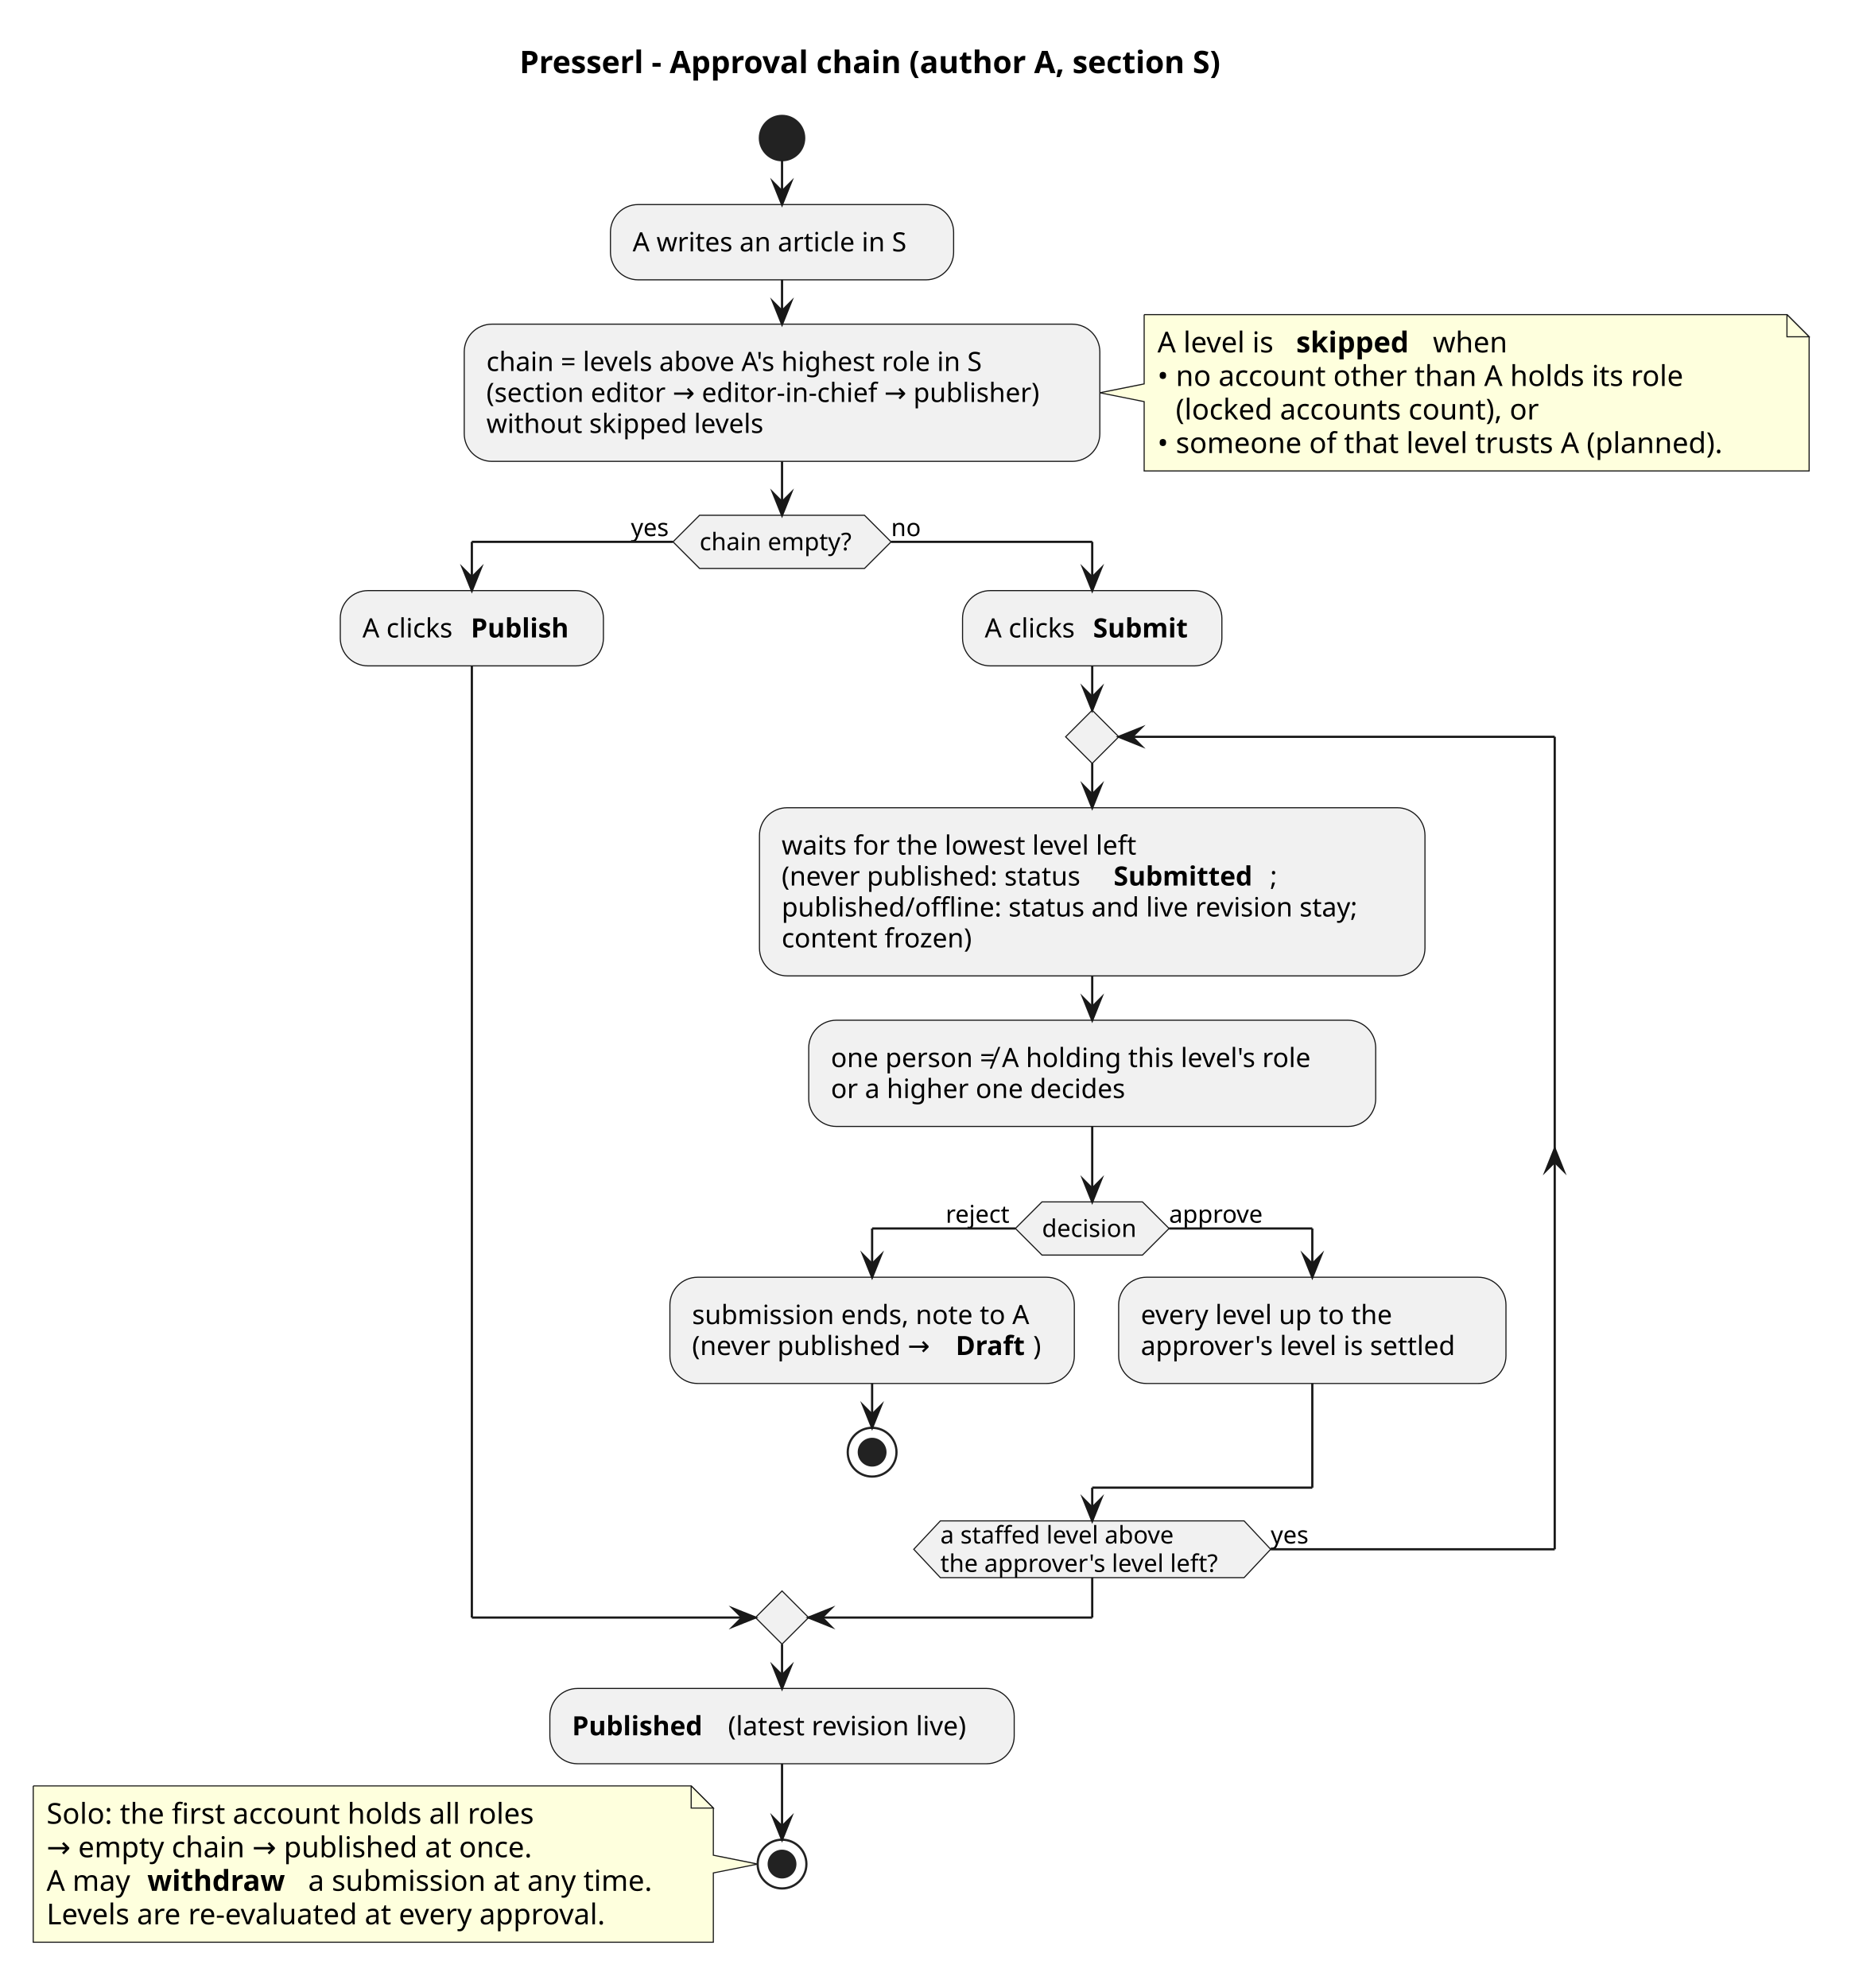
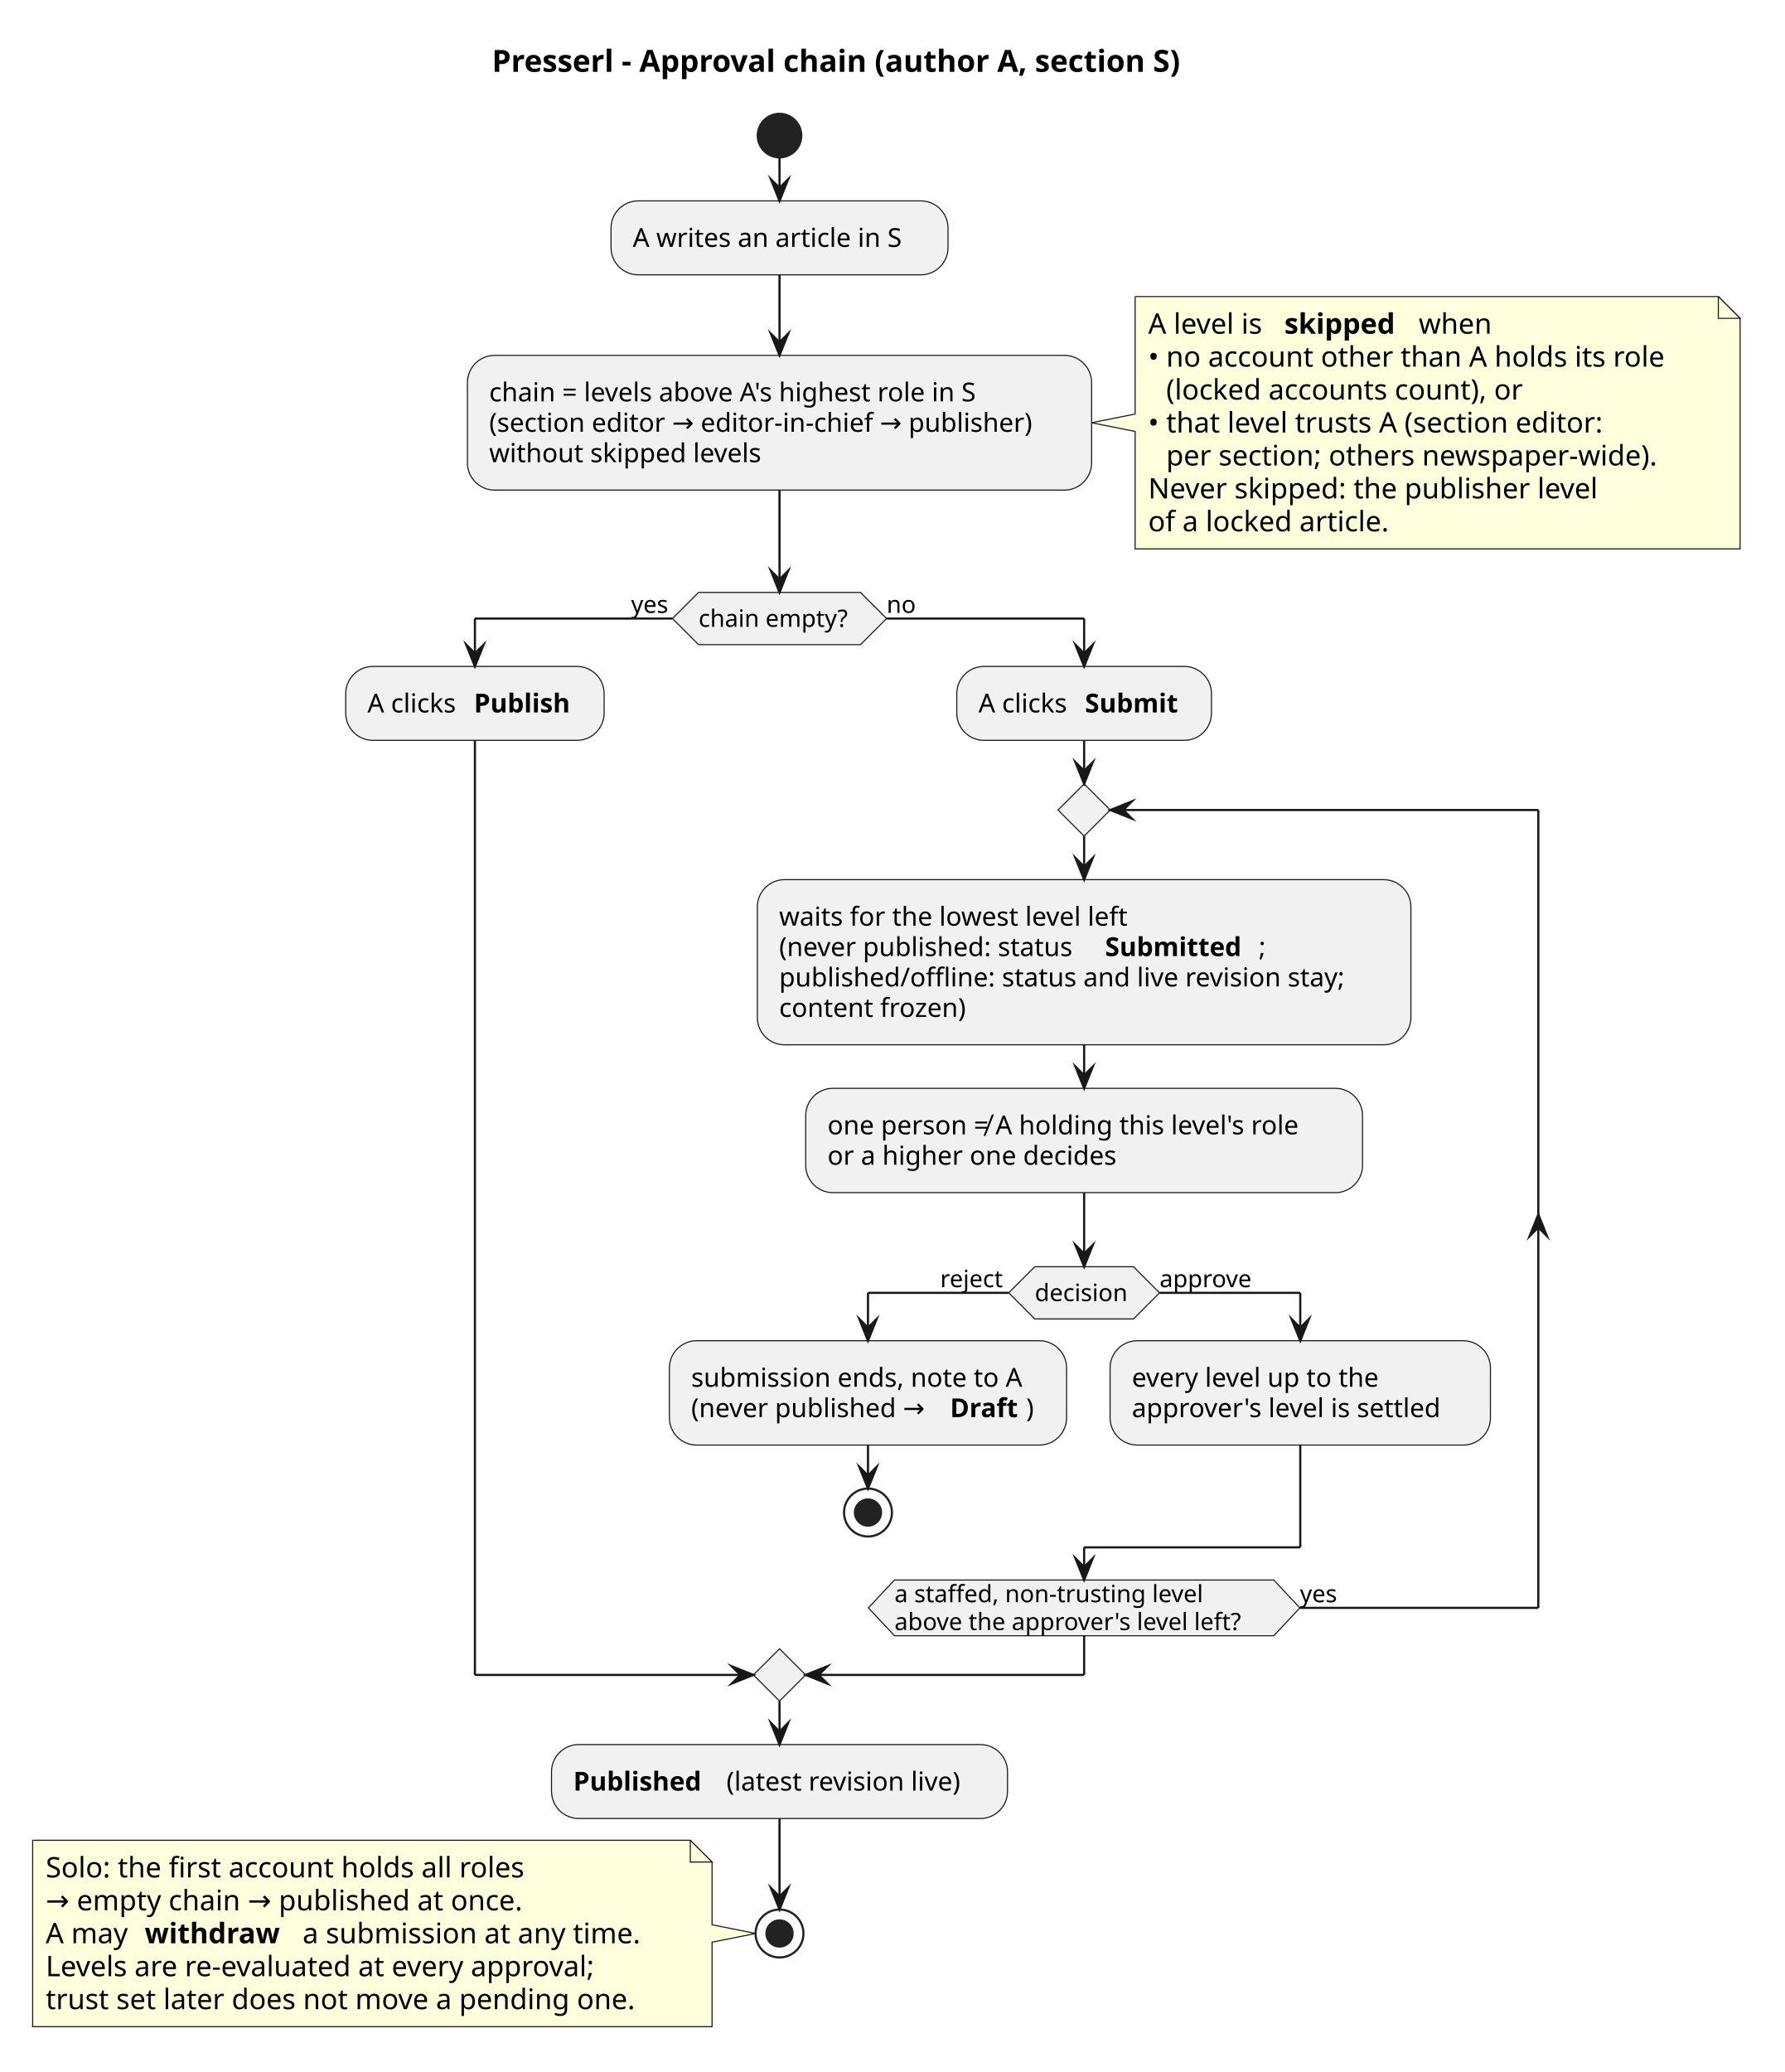
- <svg xmlns="http://www.w3.org/2000/svg" contentStyleType="text/css" data-diagram-type="ACTIVITY" height="897px" preserveAspectRatio="none" style="width:837px;height:897px;background:#FFFFFF;" version="1.1" viewBox="0 0 837 897" width="837px" zoomAndPan="magnify">
+ <svg xmlns="http://www.w3.org/2000/svg" contentStyleType="text/css" data-diagram-type="ACTIVITY" height="952px" preserveAspectRatio="none" style="width:820px;height:952px;background:#FFFFFF;" version="1.1" viewBox="0 0 820 952" width="820px" zoomAndPan="magnify">
  <defs />
  <g>
    <g class="title" data-source-line="1">
-       <text fill="#000000" font-family="Sans-Serif" font-size="14" font-weight="700" lengthAdjust="spacing" textLength="366.536" x="234.42" y="32.995">Presserl - Approval chain (author A, section S)</text>
+       <text fill="#000000" font-family="Sans-Serif" font-size="14" font-weight="700" lengthAdjust="spacing" textLength="366.536" x="226.038" y="32.995">Presserl - Approval chain (author A, section S)</text>
    </g>
-     <ellipse cx="352.898" cy="62.297" fill="#222222" rx="10" ry="10" style="stroke:#222222;stroke-width:1;" />
-     <rect fill="#F1F1F1" height="33.969" rx="12.5" ry="12.5" style="stroke:#181818;stroke-width:0.5;" width="154.859" x="275.469" y="92.297" />
-     <text fill="#000000" font-family="Sans-Serif" font-size="12" lengthAdjust="spacing" textLength="134.859" x="285.469" y="113.436">A writes an article in S</text>
-     <path d="M516.308,141.953 L516.308,173.219 L496.308,177.219 L516.308,181.219 L516.308,212.484 A0,0 0 0 0 516.308,212.484 L816.376,212.484 A0,0 0 0 0 816.376,212.484 L816.376,151.953 L806.376,141.953 L516.308,141.953 A0,0 0 0 0 516.308,141.953" fill="#FEFFDD" style="stroke:#181818;stroke-width:0.5;" />
-     <path d="M806.376,141.953 L806.376,151.953 L816.376,151.953 L806.376,141.953" fill="#FEFFDD" style="stroke:#181818;stroke-width:0.5;" />
-     <text fill="#000000" font-family="Sans-Serif" font-size="13" lengthAdjust="spacing" textLength="58.456" x="522.308" y="159.02">A level is</text>
-     <text fill="#000000" font-family="Sans-Serif" font-size="13" font-weight="700" lengthAdjust="spacing" textLength="57.573" x="584.895" y="159.02">skipped</text>
-     <text fill="#000000" font-family="Sans-Serif" font-size="13" lengthAdjust="spacing" textLength="35.109" x="646.601" y="159.02">when</text>
-     <text fill="#000000" font-family="Sans-Serif" font-size="13" lengthAdjust="spacing" textLength="256.998" x="522.308" y="174.153">• no account other than A holds its role</text>
-     <text fill="#000000" font-family="Sans-Serif" font-size="13" lengthAdjust="spacing" textLength="177.703" x="530.572" y="189.286">(locked accounts count), or</text>
-     <text fill="#000000" font-family="Sans-Serif" font-size="13" lengthAdjust="spacing" textLength="279.068" x="522.308" y="204.418">• someone of that level trusts A (planned).</text>
-     <rect fill="#F1F1F1" height="61.906" rx="12.5" ry="12.5" style="stroke:#181818;stroke-width:0.5;" width="286.818" x="209.489" y="146.266" />
-     <text fill="#000000" font-family="Sans-Serif" font-size="12" lengthAdjust="spacing" textLength="248.461" x="219.489" y="167.404">chain = levels above A's highest role in S</text>
-     <text fill="#000000" font-family="Sans-Serif" font-size="12" lengthAdjust="spacing" textLength="266.818" x="219.489" y="181.373">(section editor → editor-in-chief → publisher)</text>
-     <text fill="#000000" font-family="Sans-Serif" font-size="12" lengthAdjust="spacing" textLength="134.297" x="219.489" y="195.342">without skipped levels</text>
-     <polygon fill="#F1F1F1" points="315.693,232.484,390.104,232.484,402.104,244.484,390.104,256.484,315.693,256.484,303.693,244.484,315.693,232.484" style="stroke:#181818;stroke-width:0.5;stroke-linejoin:miter;stroke-miterlimit:10;" />
-     <text fill="#000000" font-family="Sans-Serif" font-size="11" lengthAdjust="spacing" textLength="74.411" x="315.693" y="248.292">chain empty?</text>
-     <text fill="#000000" font-family="Sans-Serif" font-size="11" lengthAdjust="spacing" textLength="19.008" x="284.685" y="241.89">yes</text>
-     <text fill="#000000" font-family="Sans-Serif" font-size="11" lengthAdjust="spacing" textLength="13.702" x="402.104" y="241.89">no</text>
-     <rect fill="#F1F1F1" height="33.969" rx="12.5" ry="12.5" style="stroke:#181818;stroke-width:0.5;" width="118.742" x="153.556" y="266.484" />
-     <text fill="#000000" font-family="Sans-Serif" font-size="12" lengthAdjust="spacing" textLength="45.088" x="163.556" y="287.623">A clicks</text>
-     <text fill="#000000" font-family="Sans-Serif" font-size="12" font-weight="700" lengthAdjust="spacing" textLength="49.84" x="212.458" y="287.623">Publish</text>
-     <rect fill="#F1F1F1" height="33.969" rx="12.5" ry="12.5" style="stroke:#181818;stroke-width:0.5;" width="117.031" x="434.354" y="266.484" />
-     <text fill="#000000" font-family="Sans-Serif" font-size="12" lengthAdjust="spacing" textLength="45.088" x="444.354" y="287.623">A clicks</text>
-     <text fill="#000000" font-family="Sans-Serif" font-size="12" font-weight="700" lengthAdjust="spacing" textLength="48.129" x="493.257" y="287.623">Submit</text>
-     <rect fill="#F1F1F1" height="75.875" rx="12.5" ry="12.5" style="stroke:#181818;stroke-width:0.5;" width="300.312" x="342.714" y="364.453" />
-     <text fill="#000000" font-family="Sans-Serif" font-size="12" lengthAdjust="spacing" textLength="173.736" x="352.714" y="385.592">waits for the lowest level left</text>
-     <text fill="#000000" font-family="Sans-Serif" font-size="12" lengthAdjust="spacing" textLength="145.998" x="352.714" y="399.56">(never published: status</text>
-     <text fill="#000000" font-family="Sans-Serif" font-size="12" font-weight="700" lengthAdjust="spacing" textLength="70.594" x="502.526" y="399.56">Submitted</text>
-     <text fill="#000000" font-family="Sans-Serif" font-size="12" lengthAdjust="spacing" textLength="4.043" x="573.12" y="399.56">;</text>
-     <text fill="#000000" font-family="Sans-Serif" font-size="12" lengthAdjust="spacing" textLength="280.312" x="352.714" y="413.529">published/offline: status and live revision stay;</text>
-     <text fill="#000000" font-family="Sans-Serif" font-size="12" lengthAdjust="spacing" textLength="92.227" x="352.714" y="427.498">content frozen)</text>
-     <rect fill="#F1F1F1" height="47.938" rx="12.5" ry="12.5" style="stroke:#181818;stroke-width:0.5;" width="255.857" x="364.941" y="460.328" />
-     <text fill="#000000" font-family="Sans-Serif" font-size="12" lengthAdjust="spacing" textLength="235.857" x="374.941" y="481.467">one person ≠ A holding this level's role</text>
-     <text fill="#000000" font-family="Sans-Serif" font-size="12" lengthAdjust="spacing" textLength="141.879" x="374.941" y="495.435">or a higher one decides</text>
-     <polygon fill="#F1F1F1" points="470.199,542.301,515.541,542.301,527.541,554.301,515.541,566.301,470.199,566.301,458.199,554.301,470.199,542.301" style="stroke:#181818;stroke-width:0.5;stroke-linejoin:miter;stroke-miterlimit:10;" />
-     <text fill="#000000" font-family="Sans-Serif" font-size="11" lengthAdjust="spacing" textLength="45.343" x="470.199" y="558.109">decision</text>
-     <text fill="#000000" font-family="Sans-Serif" font-size="11" lengthAdjust="spacing" textLength="31.475" x="426.724" y="551.707">reject</text>
-     <text fill="#000000" font-family="Sans-Serif" font-size="11" lengthAdjust="spacing" textLength="45.235" x="527.541" y="551.707">approve</text>
-     <rect fill="#F1F1F1" height="47.938" rx="12.5" ry="12.5" style="stroke:#181818;stroke-width:0.5;" width="182.504" x="302.298" y="576.301" />
-     <text fill="#000000" font-family="Sans-Serif" font-size="12" lengthAdjust="spacing" textLength="162.504" x="312.298" y="597.439">submission ends, note to A</text>
-     <text fill="#000000" font-family="Sans-Serif" font-size="12" lengthAdjust="spacing" textLength="115.137" x="312.298" y="611.408">(never published →</text>
-     <text fill="#000000" font-family="Sans-Serif" font-size="12" font-weight="700" lengthAdjust="spacing" textLength="34.934" x="431.249" y="611.408">Draft</text>
-     <text fill="#000000" font-family="Sans-Serif" font-size="12" lengthAdjust="spacing" textLength="4.682" x="466.183" y="611.408">)</text>
-     <ellipse cx="393.55" cy="655.238" fill="none" rx="11" ry="11" style="stroke:#222222;stroke-width:1;" />
-     <ellipse cx="393.55" cy="655.238" fill="#222222" rx="6" ry="6" style="stroke:#222222;stroke-width:1;" />
-     <rect fill="#F1F1F1" height="47.938" rx="12.5" ry="12.5" style="stroke:#181818;stroke-width:0.5;" width="174.775" x="504.802" y="576.301" />
-     <text fill="#000000" font-family="Sans-Serif" font-size="12" lengthAdjust="spacing" textLength="124.658" x="514.802" y="597.439">every level up to the</text>
-     <text fill="#000000" font-family="Sans-Serif" font-size="12" lengthAdjust="spacing" textLength="154.775" x="514.802" y="611.408">approver's level is settled</text>
-     <polygon fill="#F1F1F1" points="492.87,320.453,504.87,332.453,492.87,344.453,480.87,332.453,492.87,320.453" style="stroke:#181818;stroke-width:0.5;stroke-linejoin:miter;stroke-miterlimit:10;" />
-     <polygon fill="#F1F1F1" points="424.34,686.238,561.4,686.238,573.4,699.043,561.4,711.848,424.34,711.848,412.34,699.043,424.34,686.238" style="stroke:#181818;stroke-width:0.5;stroke-linejoin:miter;stroke-miterlimit:10;" />
-     <text fill="#000000" font-family="Sans-Serif" font-size="11" lengthAdjust="spacing" textLength="115.398" x="424.34" y="696.449">a staffed level above</text>
-     <text fill="#000000" font-family="Sans-Serif" font-size="11" lengthAdjust="spacing" textLength="137.06" x="424.34" y="709.253">the approver's level left?</text>
-     <text fill="#000000" font-family="Sans-Serif" font-size="11" lengthAdjust="spacing" textLength="19.008" x="573.4" y="696.449">yes</text>
-     <polygon fill="#F1F1F1" points="352.898,717.848,364.898,729.848,352.898,741.848,340.898,729.848,352.898,717.848" style="stroke:#181818;stroke-width:0.5;stroke-linejoin:miter;stroke-miterlimit:10;" />
-     <rect fill="#F1F1F1" height="33.969" rx="12.5" ry="12.5" style="stroke:#181818;stroke-width:0.5;" width="209.545" x="248.126" y="761.848" />
-     <text fill="#000000" font-family="Sans-Serif" font-size="12" font-weight="700" lengthAdjust="spacing" textLength="66.568" x="258.126" y="782.986">Published</text>
-     <text fill="#000000" font-family="Sans-Serif" font-size="12" lengthAdjust="spacing" textLength="119.162" x="328.509" y="782.986">(latest revision live)</text>
-     <path d="M15,805.816 L15,876.348 A0,0 0 0 0 15,876.348 L321.898,876.348 A0,0 0 0 0 321.898,876.348 L321.898,845.082 L341.898,841.082 L321.898,837.082 L321.898,815.816 L311.898,805.816 L15,805.816 A0,0 0 0 0 15,805.816" fill="#FEFFDD" style="stroke:#181818;stroke-width:0.5;" />
-     <path d="M311.898,805.816 L311.898,815.816 L321.898,815.816 L311.898,805.816" fill="#FEFFDD" style="stroke:#181818;stroke-width:0.5;" />
-     <text fill="#000000" font-family="Sans-Serif" font-size="13" lengthAdjust="spacing" textLength="237.174" x="21" y="822.883">Solo: the first account holds all roles</text>
-     <text fill="#000000" font-family="Sans-Serif" font-size="13" lengthAdjust="spacing" textLength="235.25" x="21" y="838.016">→ empty chain → published at once.</text>
-     <text fill="#000000" font-family="Sans-Serif" font-size="13" lengthAdjust="spacing" textLength="41.349" x="21" y="853.149">A may</text>
-     <text fill="#000000" font-family="Sans-Serif" font-size="13" font-weight="700" lengthAdjust="spacing" textLength="68.434" x="66.481" y="853.149">withdraw</text>
-     <text fill="#000000" font-family="Sans-Serif" font-size="13" lengthAdjust="spacing" textLength="167.851" x="139.047" y="853.149">a submission at any time.</text>
-     <text fill="#000000" font-family="Sans-Serif" font-size="13" lengthAdjust="spacing" textLength="277.107" x="21" y="868.282">Levels are re-evaluated at every approval.</text>
-     <ellipse cx="352.898" cy="841.082" fill="none" rx="11" ry="11" style="stroke:#222222;stroke-width:1;" />
-     <ellipse cx="352.898" cy="841.082" fill="#222222" rx="6" ry="6" style="stroke:#222222;stroke-width:1;" />
-     <line style="stroke:#181818;stroke-width:1;" x1="352.898" x2="352.898" y1="72.297" y2="92.297" />
-     <polygon fill="#181818" points="348.898,82.297,352.898,92.297,356.898,82.297,352.898,86.297" style="stroke:#181818;stroke-width:1;stroke-linejoin:miter;stroke-miterlimit:10;" />
-     <line style="stroke:#181818;stroke-width:1;" x1="352.898" x2="352.898" y1="126.266" y2="146.266" />
-     <polygon fill="#181818" points="348.898,136.266,352.898,146.266,356.898,136.266,352.898,140.266" style="stroke:#181818;stroke-width:1;stroke-linejoin:miter;stroke-miterlimit:10;" />
-     <line style="stroke:#181818;stroke-width:1;" x1="492.87" x2="492.87" y1="440.328" y2="460.328" />
-     <polygon fill="#181818" points="488.87,450.328,492.87,460.328,496.87,450.328,492.87,454.328" style="stroke:#181818;stroke-width:1;stroke-linejoin:miter;stroke-miterlimit:10;" />
-     <line style="stroke:#181818;stroke-width:1;" x1="393.55" x2="393.55" y1="624.238" y2="644.238" />
-     <polygon fill="#181818" points="389.55,634.238,393.55,644.238,397.55,634.238,393.55,638.238" style="stroke:#181818;stroke-width:1;stroke-linejoin:miter;stroke-miterlimit:10;" />
-     <line style="stroke:#181818;stroke-width:1;" x1="458.199" x2="393.55" y1="554.301" y2="554.301" />
-     <line style="stroke:#181818;stroke-width:1;" x1="393.55" x2="393.55" y1="554.301" y2="576.301" />
-     <polygon fill="#181818" points="389.55,566.301,393.55,576.301,397.55,566.301,393.55,570.301" style="stroke:#181818;stroke-width:1;stroke-linejoin:miter;stroke-miterlimit:10;" />
-     <line style="stroke:#181818;stroke-width:1;" x1="527.541" x2="592.19" y1="554.301" y2="554.301" />
-     <line style="stroke:#181818;stroke-width:1;" x1="592.19" x2="592.19" y1="554.301" y2="576.301" />
-     <polygon fill="#181818" points="588.19,566.301,592.19,576.301,596.19,566.301,592.19,570.301" style="stroke:#181818;stroke-width:1;stroke-linejoin:miter;stroke-miterlimit:10;" />
-     <line style="stroke:#181818;stroke-width:1;" x1="592.19" x2="592.19" y1="624.238" y2="671.238" />
-     <line style="stroke:#181818;stroke-width:1;" x1="592.19" x2="492.87" y1="671.238" y2="671.238" />
-     <line style="stroke:#181818;stroke-width:1;" x1="492.87" x2="492.87" y1="671.238" y2="686.238" />
-     <polygon fill="#181818" points="488.87,676.238,492.87,686.238,496.87,676.238,492.87,680.238" style="stroke:#181818;stroke-width:1;stroke-linejoin:miter;stroke-miterlimit:10;" />
-     <line style="stroke:#181818;stroke-width:1;" x1="492.87" x2="492.87" y1="508.266" y2="542.301" />
-     <polygon fill="#181818" points="488.87,532.301,492.87,542.301,496.87,532.301,492.87,536.301" style="stroke:#181818;stroke-width:1;stroke-linejoin:miter;stroke-miterlimit:10;" />
-     <line style="stroke:#181818;stroke-width:1;" x1="492.87" x2="492.87" y1="344.453" y2="364.453" />
-     <polygon fill="#181818" points="488.87,354.453,492.87,364.453,496.87,354.453,492.87,358.453" style="stroke:#181818;stroke-width:1;stroke-linejoin:miter;stroke-miterlimit:10;" />
-     <line style="stroke:#181818;stroke-width:1;" x1="573.4" x2="701.577" y1="699.043" y2="699.043" />
-     <polygon fill="#181818" points="697.577,528.266,701.577,518.266,705.577,528.266,701.577,524.266" style="stroke:#181818;stroke-width:1;stroke-linejoin:miter;stroke-miterlimit:10;" />
-     <line style="stroke:#181818;stroke-width:1;" x1="701.577" x2="701.577" y1="332.453" y2="699.043" />
-     <line style="stroke:#181818;stroke-width:1;" x1="701.577" x2="504.87" y1="332.453" y2="332.453" />
-     <polygon fill="#181818" points="514.87,328.453,504.87,332.453,514.87,336.453,510.87,332.453" style="stroke:#181818;stroke-width:1;stroke-linejoin:miter;stroke-miterlimit:10;" />
-     <line style="stroke:#181818;stroke-width:1;" x1="492.87" x2="492.87" y1="300.453" y2="320.453" />
-     <polygon fill="#181818" points="488.87,310.453,492.87,320.453,496.87,310.453,492.87,314.453" style="stroke:#181818;stroke-width:1;stroke-linejoin:miter;stroke-miterlimit:10;" />
-     <line style="stroke:#181818;stroke-width:1;" x1="303.693" x2="212.927" y1="244.484" y2="244.484" />
-     <line style="stroke:#181818;stroke-width:1;" x1="212.927" x2="212.927" y1="244.484" y2="266.484" />
-     <polygon fill="#181818" points="208.927,256.484,212.927,266.484,216.927,256.484,212.927,260.484" style="stroke:#181818;stroke-width:1;stroke-linejoin:miter;stroke-miterlimit:10;" />
-     <line style="stroke:#181818;stroke-width:1;" x1="402.104" x2="492.87" y1="244.484" y2="244.484" />
-     <line style="stroke:#181818;stroke-width:1;" x1="492.87" x2="492.87" y1="244.484" y2="266.484" />
-     <polygon fill="#181818" points="488.87,256.484,492.87,266.484,496.87,256.484,492.87,260.484" style="stroke:#181818;stroke-width:1;stroke-linejoin:miter;stroke-miterlimit:10;" />
-     <line style="stroke:#181818;stroke-width:1;" x1="212.927" x2="212.927" y1="300.453" y2="729.848" />
-     <line style="stroke:#181818;stroke-width:1;" x1="212.927" x2="340.898" y1="729.848" y2="729.848" />
-     <polygon fill="#181818" points="330.898,725.848,340.898,729.848,330.898,733.848,334.898,729.848" style="stroke:#181818;stroke-width:1;stroke-linejoin:miter;stroke-miterlimit:10;" />
-     <line style="stroke:#181818;stroke-width:1;" x1="492.87" x2="492.87" y1="711.848" y2="729.848" />
-     <line style="stroke:#181818;stroke-width:1;" x1="492.87" x2="364.898" y1="729.848" y2="729.848" />
-     <polygon fill="#181818" points="374.898,725.848,364.898,729.848,374.898,733.848,370.898,729.848" style="stroke:#181818;stroke-width:1;stroke-linejoin:miter;stroke-miterlimit:10;" />
-     <line style="stroke:#181818;stroke-width:1;" x1="352.898" x2="352.898" y1="208.172" y2="232.484" />
-     <polygon fill="#181818" points="348.898,222.484,352.898,232.484,356.898,222.484,352.898,226.484" style="stroke:#181818;stroke-width:1;stroke-linejoin:miter;stroke-miterlimit:10;" />
-     <line style="stroke:#181818;stroke-width:1;" x1="352.898" x2="352.898" y1="741.848" y2="761.848" />
-     <polygon fill="#181818" points="348.898,751.848,352.898,761.848,356.898,751.848,352.898,755.848" style="stroke:#181818;stroke-width:1;stroke-linejoin:miter;stroke-miterlimit:10;" />
-     <line style="stroke:#181818;stroke-width:1;" x1="352.898" x2="352.898" y1="795.816" y2="830.082" />
-     <polygon fill="#181818" points="348.898,820.082,352.898,830.082,356.898,820.082,352.898,824.082" style="stroke:#181818;stroke-width:1;stroke-linejoin:miter;stroke-miterlimit:10;" />
+     <ellipse cx="358.205" cy="62.297" fill="#222222" rx="10" ry="10" style="stroke:#222222;stroke-width:1;" />
+     <rect fill="#F1F1F1" height="33.969" rx="12.5" ry="12.5" style="stroke:#181818;stroke-width:0.5;" width="154.859" x="280.775" y="92.297" />
+     <text fill="#000000" font-family="Sans-Serif" font-size="12" lengthAdjust="spacing" textLength="134.859" x="290.775" y="113.436">A writes an article in S</text>
+     <path d="M521.614,136.266 L521.614,190.231 L501.614,194.231 L521.614,198.231 L521.614,252.195 A0,0 0 0 0 521.614,252.195 L799.612,252.195 A0,0 0 0 0 799.612,252.195 L799.612,146.266 L789.612,136.266 L521.614,136.266 A0,0 0 0 0 521.614,136.266" fill="#FEFFDD" style="stroke:#181818;stroke-width:0.5;" />
+     <path d="M789.612,136.266 L789.612,146.266 L799.612,146.266 L789.612,136.266" fill="#FEFFDD" style="stroke:#181818;stroke-width:0.5;" />
+     <text fill="#000000" font-family="Sans-Serif" font-size="13" lengthAdjust="spacing" textLength="58.456" x="527.614" y="153.333">A level is</text>
+     <text fill="#000000" font-family="Sans-Serif" font-size="13" font-weight="700" lengthAdjust="spacing" textLength="57.573" x="590.202" y="153.333">skipped</text>
+     <text fill="#000000" font-family="Sans-Serif" font-size="13" lengthAdjust="spacing" textLength="35.109" x="651.908" y="153.333">when</text>
+     <text fill="#000000" font-family="Sans-Serif" font-size="13" lengthAdjust="spacing" textLength="256.998" x="527.614" y="168.465">• no account other than A holds its role</text>
+     <text fill="#000000" font-family="Sans-Serif" font-size="13" lengthAdjust="spacing" textLength="177.703" x="535.879" y="183.598">(locked accounts count), or</text>
+     <text fill="#000000" font-family="Sans-Serif" font-size="13" lengthAdjust="spacing" textLength="230.522" x="527.614" y="198.731">• that level trusts A (section editor:</text>
+     <text fill="#000000" font-family="Sans-Serif" font-size="13" lengthAdjust="spacing" textLength="242.442" x="535.879" y="213.864">per section; others newspaper-wide).</text>
+     <text fill="#000000" font-family="Sans-Serif" font-size="13" lengthAdjust="spacing" textLength="222.904" x="527.614" y="228.997">Never skipped: the publisher level</text>
+     <text fill="#000000" font-family="Sans-Serif" font-size="13" lengthAdjust="spacing" textLength="120.294" x="527.614" y="244.129">of a locked article.</text>
+     <rect fill="#F1F1F1" height="61.906" rx="12.5" ry="12.5" style="stroke:#181818;stroke-width:0.5;" width="286.818" x="214.796" y="163.277" />
+     <text fill="#000000" font-family="Sans-Serif" font-size="12" lengthAdjust="spacing" textLength="248.461" x="224.796" y="184.416">chain = levels above A's highest role in S</text>
+     <text fill="#000000" font-family="Sans-Serif" font-size="12" lengthAdjust="spacing" textLength="266.818" x="224.796" y="198.385">(section editor → editor-in-chief → publisher)</text>
+     <text fill="#000000" font-family="Sans-Serif" font-size="12" lengthAdjust="spacing" textLength="134.297" x="224.796" y="212.353">without skipped levels</text>
+     <polygon fill="#F1F1F1" points="321,272.195,395.411,272.195,407.411,284.195,395.411,296.195,321,296.195,309,284.195,321,272.195" style="stroke:#181818;stroke-width:0.5;stroke-linejoin:miter;stroke-miterlimit:10;" />
+     <text fill="#000000" font-family="Sans-Serif" font-size="11" lengthAdjust="spacing" textLength="74.411" x="321" y="288.003">chain empty?</text>
+     <text fill="#000000" font-family="Sans-Serif" font-size="11" lengthAdjust="spacing" textLength="19.008" x="289.991" y="281.601">yes</text>
+     <text fill="#000000" font-family="Sans-Serif" font-size="11" lengthAdjust="spacing" textLength="13.702" x="407.411" y="281.601">no</text>
+     <rect fill="#F1F1F1" height="33.969" rx="12.5" ry="12.5" style="stroke:#181818;stroke-width:0.5;" width="118.742" x="158.863" y="306.195" />
+     <text fill="#000000" font-family="Sans-Serif" font-size="12" lengthAdjust="spacing" textLength="45.088" x="168.863" y="327.334">A clicks</text>
+     <text fill="#000000" font-family="Sans-Serif" font-size="12" font-weight="700" lengthAdjust="spacing" textLength="49.84" x="217.765" y="327.334">Publish</text>
+     <rect fill="#F1F1F1" height="33.969" rx="12.5" ry="12.5" style="stroke:#181818;stroke-width:0.5;" width="117.031" x="439.661" y="306.195" />
+     <text fill="#000000" font-family="Sans-Serif" font-size="12" lengthAdjust="spacing" textLength="45.088" x="449.661" y="327.334">A clicks</text>
+     <text fill="#000000" font-family="Sans-Serif" font-size="12" font-weight="700" lengthAdjust="spacing" textLength="48.129" x="498.563" y="327.334">Submit</text>
+     <rect fill="#F1F1F1" height="75.875" rx="12.5" ry="12.5" style="stroke:#181818;stroke-width:0.5;" width="300.312" x="348.02" y="404.164" />
+     <text fill="#000000" font-family="Sans-Serif" font-size="12" lengthAdjust="spacing" textLength="173.736" x="358.02" y="425.303">waits for the lowest level left</text>
+     <text fill="#000000" font-family="Sans-Serif" font-size="12" lengthAdjust="spacing" textLength="145.998" x="358.02" y="439.272">(never published: status</text>
+     <text fill="#000000" font-family="Sans-Serif" font-size="12" font-weight="700" lengthAdjust="spacing" textLength="70.594" x="507.833" y="439.272">Submitted</text>
+     <text fill="#000000" font-family="Sans-Serif" font-size="12" lengthAdjust="spacing" textLength="4.043" x="578.427" y="439.272">;</text>
+     <text fill="#000000" font-family="Sans-Serif" font-size="12" lengthAdjust="spacing" textLength="280.312" x="358.02" y="453.24">published/offline: status and live revision stay;</text>
+     <text fill="#000000" font-family="Sans-Serif" font-size="12" lengthAdjust="spacing" textLength="92.227" x="358.02" y="467.209">content frozen)</text>
+     <rect fill="#F1F1F1" height="47.938" rx="12.5" ry="12.5" style="stroke:#181818;stroke-width:0.5;" width="255.857" x="370.248" y="500.039" />
+     <text fill="#000000" font-family="Sans-Serif" font-size="12" lengthAdjust="spacing" textLength="235.857" x="380.248" y="521.178">one person ≠ A holding this level's role</text>
+     <text fill="#000000" font-family="Sans-Serif" font-size="12" lengthAdjust="spacing" textLength="141.879" x="380.248" y="535.146">or a higher one decides</text>
+     <polygon fill="#F1F1F1" points="475.505,582.012,520.848,582.012,532.848,594.012,520.848,606.012,475.505,606.012,463.505,594.012,475.505,582.012" style="stroke:#181818;stroke-width:0.5;stroke-linejoin:miter;stroke-miterlimit:10;" />
+     <text fill="#000000" font-family="Sans-Serif" font-size="11" lengthAdjust="spacing" textLength="45.343" x="475.505" y="597.82">decision</text>
+     <text fill="#000000" font-family="Sans-Serif" font-size="11" lengthAdjust="spacing" textLength="31.475" x="432.031" y="591.418">reject</text>
+     <text fill="#000000" font-family="Sans-Serif" font-size="11" lengthAdjust="spacing" textLength="45.235" x="532.848" y="591.418">approve</text>
+     <rect fill="#F1F1F1" height="47.938" rx="12.5" ry="12.5" style="stroke:#181818;stroke-width:0.5;" width="182.504" x="307.605" y="616.012" />
+     <text fill="#000000" font-family="Sans-Serif" font-size="12" lengthAdjust="spacing" textLength="162.504" x="317.605" y="637.15">submission ends, note to A</text>
+     <text fill="#000000" font-family="Sans-Serif" font-size="12" lengthAdjust="spacing" textLength="115.137" x="317.605" y="651.119">(never published →</text>
+     <text fill="#000000" font-family="Sans-Serif" font-size="12" font-weight="700" lengthAdjust="spacing" textLength="34.934" x="436.556" y="651.119">Draft</text>
+     <text fill="#000000" font-family="Sans-Serif" font-size="12" lengthAdjust="spacing" textLength="4.682" x="471.49" y="651.119">)</text>
+     <ellipse cx="398.857" cy="694.949" fill="none" rx="11" ry="11" style="stroke:#222222;stroke-width:1;" />
+     <ellipse cx="398.857" cy="694.949" fill="#222222" rx="6" ry="6" style="stroke:#222222;stroke-width:1;" />
+     <rect fill="#F1F1F1" height="47.938" rx="12.5" ry="12.5" style="stroke:#181818;stroke-width:0.5;" width="174.775" x="510.109" y="616.012" />
+     <text fill="#000000" font-family="Sans-Serif" font-size="12" lengthAdjust="spacing" textLength="124.658" x="520.109" y="637.15">every level up to the</text>
+     <text fill="#000000" font-family="Sans-Serif" font-size="12" lengthAdjust="spacing" textLength="154.775" x="520.109" y="651.119">approver's level is settled</text>
+     <polygon fill="#F1F1F1" points="498.176,360.164,510.176,372.164,498.176,384.164,486.176,372.164,498.176,360.164" style="stroke:#181818;stroke-width:0.5;stroke-linejoin:miter;stroke-miterlimit:10;" />
+     <polygon fill="#F1F1F1" points="411.033,725.949,585.32,725.949,597.32,738.754,585.32,751.559,411.033,751.559,399.033,738.754,411.033,725.949" style="stroke:#181818;stroke-width:0.5;stroke-linejoin:miter;stroke-miterlimit:10;" />
+     <text fill="#000000" font-family="Sans-Serif" font-size="11" lengthAdjust="spacing" textLength="152.668" x="411.033" y="736.16">a staffed, non-trusting level</text>
+     <text fill="#000000" font-family="Sans-Serif" font-size="11" lengthAdjust="spacing" textLength="174.287" x="411.033" y="748.964">above the approver's level left?</text>
+     <text fill="#000000" font-family="Sans-Serif" font-size="11" lengthAdjust="spacing" textLength="19.008" x="597.32" y="736.16">yes</text>
+     <polygon fill="#F1F1F1" points="358.205,757.559,370.205,769.559,358.205,781.559,346.205,769.559,358.205,757.559" style="stroke:#181818;stroke-width:0.5;stroke-linejoin:miter;stroke-miterlimit:10;" />
+     <rect fill="#F1F1F1" height="33.969" rx="12.5" ry="12.5" style="stroke:#181818;stroke-width:0.5;" width="209.545" x="253.433" y="801.559" />
+     <text fill="#000000" font-family="Sans-Serif" font-size="12" font-weight="700" lengthAdjust="spacing" textLength="66.568" x="263.433" y="822.697">Published</text>
+     <text fill="#000000" font-family="Sans-Serif" font-size="12" lengthAdjust="spacing" textLength="119.162" x="333.815" y="822.697">(latest revision live)</text>
+     <path d="M15,845.527 L15,931.191 A0,0 0 0 0 15,931.191 L327.205,931.191 A0,0 0 0 0 327.205,931.191 L327.205,892.359 L347.205,888.359 L327.205,884.359 L327.205,855.527 L317.205,845.527 L15,845.527 A0,0 0 0 0 15,845.527" fill="#FEFFDD" style="stroke:#181818;stroke-width:0.5;" />
+     <path d="M317.205,845.527 L317.205,855.527 L327.205,855.527 L317.205,845.527" fill="#FEFFDD" style="stroke:#181818;stroke-width:0.5;" />
+     <text fill="#000000" font-family="Sans-Serif" font-size="13" lengthAdjust="spacing" textLength="237.174" x="21" y="862.594">Solo: the first account holds all roles</text>
+     <text fill="#000000" font-family="Sans-Serif" font-size="13" lengthAdjust="spacing" textLength="235.25" x="21" y="877.727">→ empty chain → published at once.</text>
+     <text fill="#000000" font-family="Sans-Serif" font-size="13" lengthAdjust="spacing" textLength="41.349" x="21" y="892.86">A may</text>
+     <text fill="#000000" font-family="Sans-Serif" font-size="13" font-weight="700" lengthAdjust="spacing" textLength="68.434" x="66.481" y="892.86">withdraw</text>
+     <text fill="#000000" font-family="Sans-Serif" font-size="13" lengthAdjust="spacing" textLength="167.851" x="139.047" y="892.86">a submission at any time.</text>
+     <text fill="#000000" font-family="Sans-Serif" font-size="13" lengthAdjust="spacing" textLength="277.354" x="21" y="907.993">Levels are re-evaluated at every approval;</text>
+     <text fill="#000000" font-family="Sans-Serif" font-size="13" lengthAdjust="spacing" textLength="291.205" x="21" y="923.125">trust set later does not move a pending one.</text>
+     <ellipse cx="358.205" cy="888.359" fill="none" rx="11" ry="11" style="stroke:#222222;stroke-width:1;" />
+     <ellipse cx="358.205" cy="888.359" fill="#222222" rx="6" ry="6" style="stroke:#222222;stroke-width:1;" />
+     <line style="stroke:#181818;stroke-width:1;" x1="358.205" x2="358.205" y1="72.297" y2="92.297" />
+     <polygon fill="#181818" points="354.205,82.297,358.205,92.297,362.205,82.297,358.205,86.297" style="stroke:#181818;stroke-width:1;stroke-linejoin:miter;stroke-miterlimit:10;" />
+     <line style="stroke:#181818;stroke-width:1;" x1="358.205" x2="358.205" y1="126.266" y2="163.277" />
+     <polygon fill="#181818" points="354.205,153.277,358.205,163.277,362.205,153.277,358.205,157.277" style="stroke:#181818;stroke-width:1;stroke-linejoin:miter;stroke-miterlimit:10;" />
+     <line style="stroke:#181818;stroke-width:1;" x1="498.176" x2="498.176" y1="480.039" y2="500.039" />
+     <polygon fill="#181818" points="494.176,490.039,498.176,500.039,502.176,490.039,498.176,494.039" style="stroke:#181818;stroke-width:1;stroke-linejoin:miter;stroke-miterlimit:10;" />
+     <line style="stroke:#181818;stroke-width:1;" x1="398.857" x2="398.857" y1="663.949" y2="683.949" />
+     <polygon fill="#181818" points="394.857,673.949,398.857,683.949,402.857,673.949,398.857,677.949" style="stroke:#181818;stroke-width:1;stroke-linejoin:miter;stroke-miterlimit:10;" />
+     <line style="stroke:#181818;stroke-width:1;" x1="463.505" x2="398.857" y1="594.012" y2="594.012" />
+     <line style="stroke:#181818;stroke-width:1;" x1="398.857" x2="398.857" y1="594.012" y2="616.012" />
+     <polygon fill="#181818" points="394.857,606.012,398.857,616.012,402.857,606.012,398.857,610.012" style="stroke:#181818;stroke-width:1;stroke-linejoin:miter;stroke-miterlimit:10;" />
+     <line style="stroke:#181818;stroke-width:1;" x1="532.848" x2="597.496" y1="594.012" y2="594.012" />
+     <line style="stroke:#181818;stroke-width:1;" x1="597.496" x2="597.496" y1="594.012" y2="616.012" />
+     <polygon fill="#181818" points="593.496,606.012,597.496,616.012,601.496,606.012,597.496,610.012" style="stroke:#181818;stroke-width:1;stroke-linejoin:miter;stroke-miterlimit:10;" />
+     <line style="stroke:#181818;stroke-width:1;" x1="597.496" x2="597.496" y1="663.949" y2="710.949" />
+     <line style="stroke:#181818;stroke-width:1;" x1="597.496" x2="498.176" y1="710.949" y2="710.949" />
+     <line style="stroke:#181818;stroke-width:1;" x1="498.176" x2="498.176" y1="710.949" y2="725.949" />
+     <polygon fill="#181818" points="494.176,715.949,498.176,725.949,502.176,715.949,498.176,719.949" style="stroke:#181818;stroke-width:1;stroke-linejoin:miter;stroke-miterlimit:10;" />
+     <line style="stroke:#181818;stroke-width:1;" x1="498.176" x2="498.176" y1="547.977" y2="582.012" />
+     <polygon fill="#181818" points="494.176,572.012,498.176,582.012,502.176,572.012,498.176,576.012" style="stroke:#181818;stroke-width:1;stroke-linejoin:miter;stroke-miterlimit:10;" />
+     <line style="stroke:#181818;stroke-width:1;" x1="498.176" x2="498.176" y1="384.164" y2="404.164" />
+     <polygon fill="#181818" points="494.176,394.164,498.176,404.164,502.176,394.164,498.176,398.164" style="stroke:#181818;stroke-width:1;stroke-linejoin:miter;stroke-miterlimit:10;" />
+     <line style="stroke:#181818;stroke-width:1;" x1="597.32" x2="706.884" y1="738.754" y2="738.754" />
+     <polygon fill="#181818" points="702.884,567.977,706.884,557.977,710.884,567.977,706.884,563.977" style="stroke:#181818;stroke-width:1;stroke-linejoin:miter;stroke-miterlimit:10;" />
+     <line style="stroke:#181818;stroke-width:1;" x1="706.884" x2="706.884" y1="372.164" y2="738.754" />
+     <line style="stroke:#181818;stroke-width:1;" x1="706.884" x2="510.176" y1="372.164" y2="372.164" />
+     <polygon fill="#181818" points="520.177,368.164,510.176,372.164,520.177,376.164,516.177,372.164" style="stroke:#181818;stroke-width:1;stroke-linejoin:miter;stroke-miterlimit:10;" />
+     <line style="stroke:#181818;stroke-width:1;" x1="498.176" x2="498.176" y1="340.164" y2="360.164" />
+     <polygon fill="#181818" points="494.176,350.164,498.176,360.164,502.176,350.164,498.176,354.164" style="stroke:#181818;stroke-width:1;stroke-linejoin:miter;stroke-miterlimit:10;" />
+     <line style="stroke:#181818;stroke-width:1;" x1="309" x2="218.234" y1="284.195" y2="284.195" />
+     <line style="stroke:#181818;stroke-width:1;" x1="218.234" x2="218.234" y1="284.195" y2="306.195" />
+     <polygon fill="#181818" points="214.234,296.195,218.234,306.195,222.234,296.195,218.234,300.195" style="stroke:#181818;stroke-width:1;stroke-linejoin:miter;stroke-miterlimit:10;" />
+     <line style="stroke:#181818;stroke-width:1;" x1="407.411" x2="498.176" y1="284.195" y2="284.195" />
+     <line style="stroke:#181818;stroke-width:1;" x1="498.176" x2="498.176" y1="284.195" y2="306.195" />
+     <polygon fill="#181818" points="494.176,296.195,498.176,306.195,502.176,296.195,498.176,300.195" style="stroke:#181818;stroke-width:1;stroke-linejoin:miter;stroke-miterlimit:10;" />
+     <line style="stroke:#181818;stroke-width:1;" x1="218.234" x2="218.234" y1="340.164" y2="769.559" />
+     <line style="stroke:#181818;stroke-width:1;" x1="218.234" x2="346.205" y1="769.559" y2="769.559" />
+     <polygon fill="#181818" points="336.205,765.559,346.205,769.559,336.205,773.559,340.205,769.559" style="stroke:#181818;stroke-width:1;stroke-linejoin:miter;stroke-miterlimit:10;" />
+     <line style="stroke:#181818;stroke-width:1;" x1="498.176" x2="498.176" y1="751.559" y2="769.559" />
+     <line style="stroke:#181818;stroke-width:1;" x1="498.176" x2="370.205" y1="769.559" y2="769.559" />
+     <polygon fill="#181818" points="380.205,765.559,370.205,769.559,380.205,773.559,376.205,769.559" style="stroke:#181818;stroke-width:1;stroke-linejoin:miter;stroke-miterlimit:10;" />
+     <line style="stroke:#181818;stroke-width:1;" x1="358.205" x2="358.205" y1="225.184" y2="272.195" />
+     <polygon fill="#181818" points="354.205,262.195,358.205,272.195,362.205,262.195,358.205,266.195" style="stroke:#181818;stroke-width:1;stroke-linejoin:miter;stroke-miterlimit:10;" />
+     <line style="stroke:#181818;stroke-width:1;" x1="358.205" x2="358.205" y1="781.559" y2="801.559" />
+     <polygon fill="#181818" points="354.205,791.559,358.205,801.559,362.205,791.559,358.205,795.559" style="stroke:#181818;stroke-width:1;stroke-linejoin:miter;stroke-miterlimit:10;" />
+     <line style="stroke:#181818;stroke-width:1;" x1="358.205" x2="358.205" y1="835.527" y2="877.359" />
+     <polygon fill="#181818" points="354.205,867.359,358.205,877.359,362.205,867.359,358.205,871.359" style="stroke:#181818;stroke-width:1;stroke-linejoin:miter;stroke-miterlimit:10;" />
  </g>
</svg>
